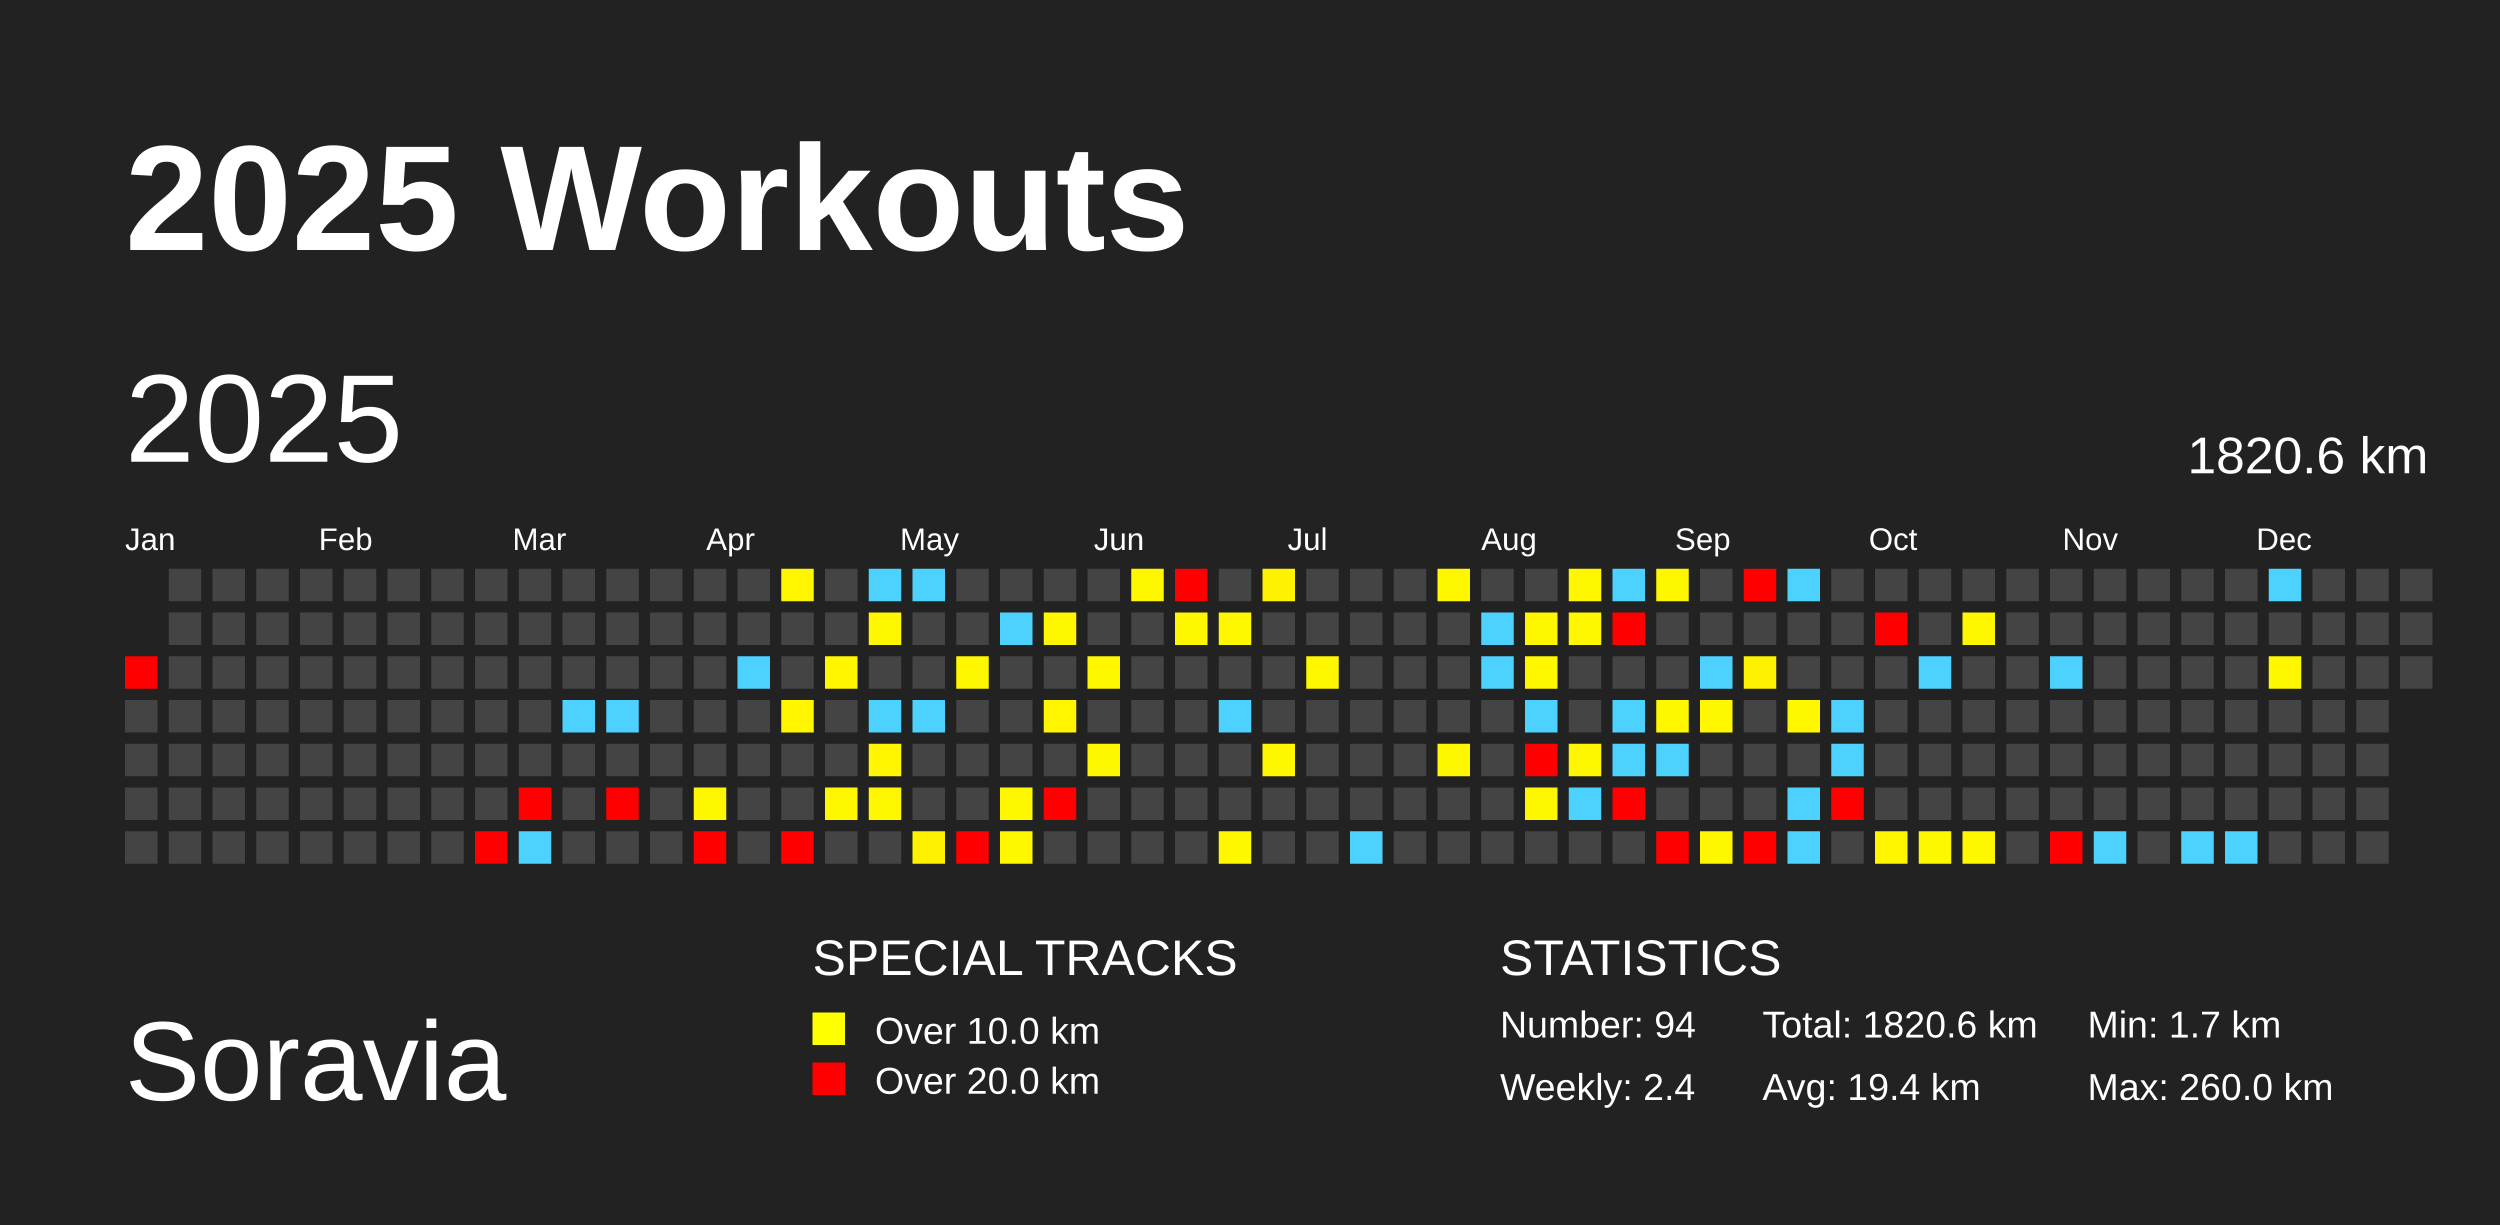
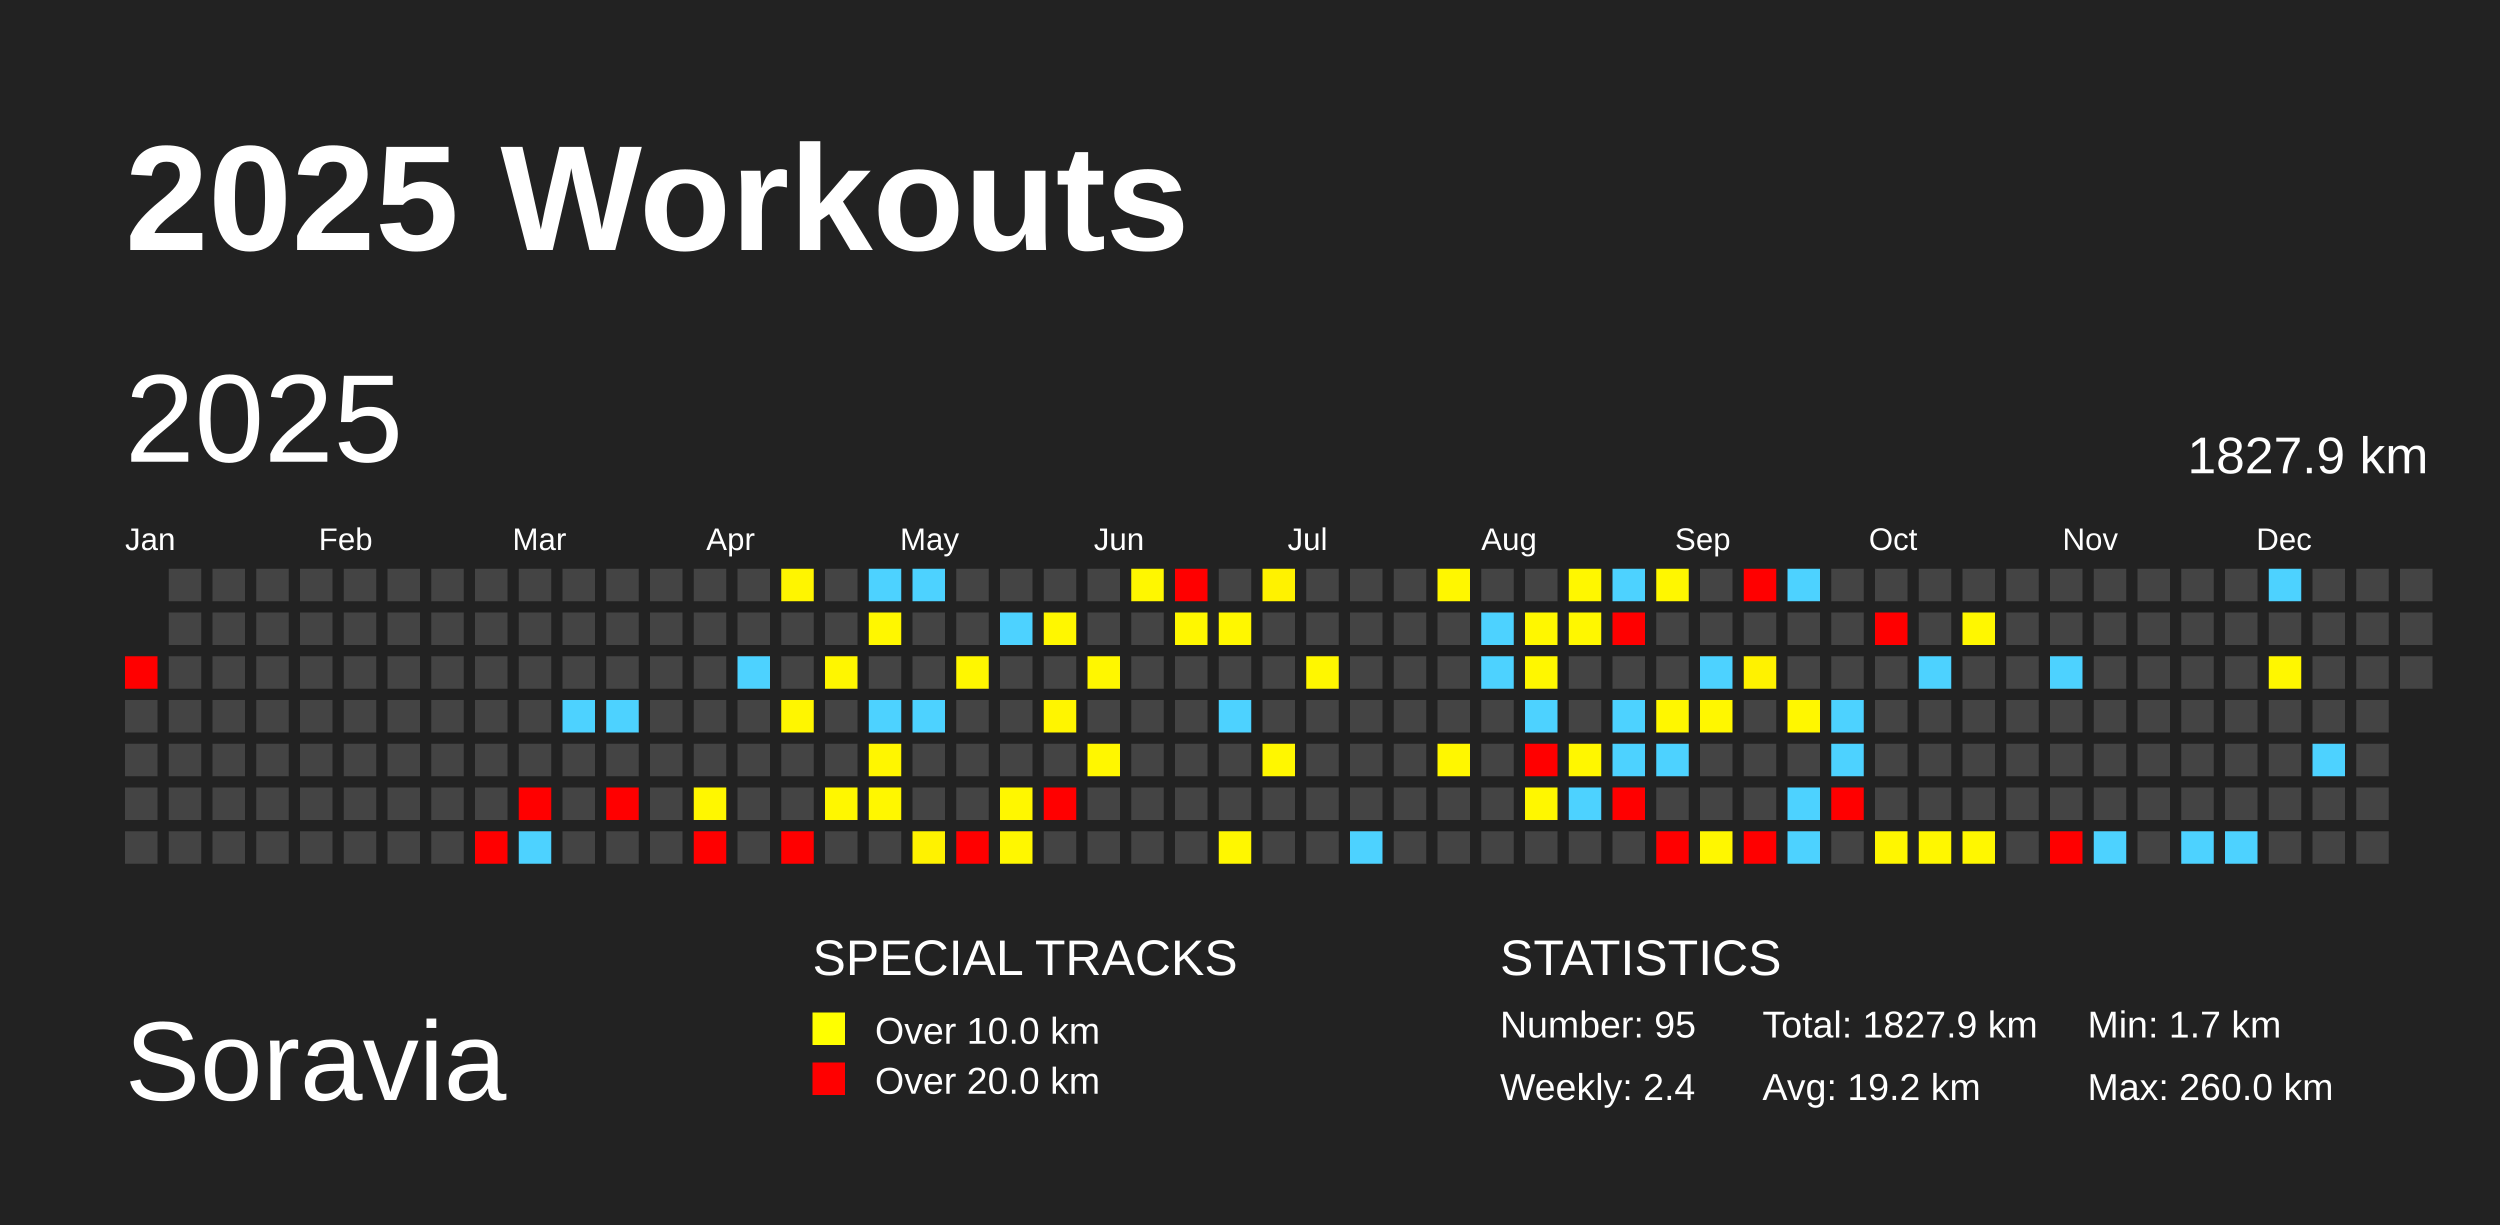
<svg xmlns="http://www.w3.org/2000/svg" baseProfile="full" height="98mm" version="1.1" viewBox="0,0,200,98" width="200mm">
  <defs />
  <rect fill="#222222" height="98" width="200" x="0" y="0" />
  <text fill="#FFFFFF" style="font-size:12px; font-family:Arial; font-weight:bold;" x="10" y="20">2025 Workouts</text>
  <text fill="#FFFFFF" style="font-size:9px; font-family:Arial" x="10" y="88">Soravia</text>
  <text fill="#FFFFFF" style="font-size:4px; font-family:Arial" x="65" y="78">SPECIAL TRACKS</text>
  <rect fill="yellow" height="2.6" width="2.6" x="65" y="81" />
  <text fill="#FFFFFF" style="font-size:3px; font-family:Arial" x="70" y="83.5">Over 10.0 km</text>
  <rect fill="red" height="2.6" width="2.6" x="65" y="85" />
  <text fill="#FFFFFF" style="font-size:3px; font-family:Arial" x="70" y="87.5">Over 20.0 km</text>
  <text fill="#FFFFFF" style="font-size:4px; font-family:Arial" x="120" y="78">STATISTICS</text>
-   <text fill="#FFFFFF" style="font-size:3px; font-family:Arial" x="120" y="83">Number: 94</text>
+   <text fill="#FFFFFF" style="font-size:3px; font-family:Arial" x="120" y="83">Number: 95</text>
  <text fill="#FFFFFF" style="font-size:3px; font-family:Arial" x="120" y="88">Weekly: 2.4</text>
-   <text fill="#FFFFFF" style="font-size:3px; font-family:Arial" x="141" y="83">Total: 1820.6 km</text>
-   <text fill="#FFFFFF" style="font-size:3px; font-family:Arial" x="141" y="88">Avg: 19.4 km</text>
+   <text fill="#FFFFFF" style="font-size:3px; font-family:Arial" x="141" y="83">Total: 1827.9 km</text>
+   <text fill="#FFFFFF" style="font-size:3px; font-family:Arial" x="141" y="88">Avg: 19.2 km</text>
  <text fill="#FFFFFF" style="font-size:3px; font-family:Arial" x="167" y="83">Min: 1.7 km</text>
  <text fill="#FFFFFF" style="font-size:3px; font-family:Arial" x="167" y="88">Max: 260.0 km</text>
  <text dominant-baseline="hanging" fill="#FFFFFF" style="font-size:10.0px; font-family:Arial;" x="10" y="30">2025</text>
-   <text dominant-baseline="hanging" fill="#FFFFFF" style="font-size:4.125px; font-family:Arial;" x="175" y="35">1820.6 km</text>
+   <text dominant-baseline="hanging" fill="#FFFFFF" style="font-size:4.125px; font-family:Arial;" x="175" y="35">1827.9 km</text>
  <text fill="#FFFFFF" style="font-size:2.5px; font-family:Arial" x="10.0" y="44">Jan</text>
  <text fill="#FFFFFF" style="font-size:2.5px; font-family:Arial" x="25.5" y="44">Feb</text>
  <text fill="#FFFFFF" style="font-size:2.5px; font-family:Arial" x="41.0" y="44">Mar</text>
  <text fill="#FFFFFF" style="font-size:2.5px; font-family:Arial" x="56.5" y="44">Apr</text>
  <text fill="#FFFFFF" style="font-size:2.5px; font-family:Arial" x="72.0" y="44">May</text>
  <text fill="#FFFFFF" style="font-size:2.5px; font-family:Arial" x="87.5" y="44">Jun</text>
  <text fill="#FFFFFF" style="font-size:2.5px; font-family:Arial" x="103.0" y="44">Jul</text>
  <text fill="#FFFFFF" style="font-size:2.5px; font-family:Arial" x="118.5" y="44">Aug</text>
  <text fill="#FFFFFF" style="font-size:2.5px; font-family:Arial" x="134.0" y="44">Sep</text>
  <text fill="#FFFFFF" style="font-size:2.5px; font-family:Arial" x="149.5" y="44">Oct</text>
  <text fill="#FFFFFF" style="font-size:2.5px; font-family:Arial" x="165.0" y="44">Nov</text>
  <text fill="#FFFFFF" style="font-size:2.5px; font-family:Arial" x="180.5" y="44">Dec</text>
  <rect fill="red" height="2.6" width="2.6" x="10.0" y="52.5" />
  <rect fill="#444444" height="2.6" width="2.6" x="10.0" y="56.0" />
  <rect fill="#444444" height="2.6" width="2.6" x="10.0" y="59.5" />
  <rect fill="#444444" height="2.6" width="2.6" x="10.0" y="63.0" />
  <rect fill="#444444" height="2.6" width="2.6" x="10.0" y="66.5" />
  <rect fill="#444444" height="2.6" width="2.6" x="13.5" y="45.5" />
  <rect fill="#444444" height="2.6" width="2.6" x="13.5" y="49.0" />
  <rect fill="#444444" height="2.6" width="2.6" x="13.5" y="52.5" />
  <rect fill="#444444" height="2.6" width="2.6" x="13.5" y="56.0" />
  <rect fill="#444444" height="2.6" width="2.6" x="13.5" y="59.5" />
  <rect fill="#444444" height="2.6" width="2.6" x="13.5" y="63.0" />
  <rect fill="#444444" height="2.6" width="2.6" x="13.5" y="66.5" />
  <rect fill="#444444" height="2.6" width="2.6" x="17.0" y="45.5" />
  <rect fill="#444444" height="2.6" width="2.6" x="17.0" y="49.0" />
  <rect fill="#444444" height="2.6" width="2.6" x="17.0" y="52.5" />
  <rect fill="#444444" height="2.6" width="2.6" x="17.0" y="56.0" />
  <rect fill="#444444" height="2.6" width="2.6" x="17.0" y="59.5" />
  <rect fill="#444444" height="2.6" width="2.6" x="17.0" y="63.0" />
  <rect fill="#444444" height="2.6" width="2.6" x="17.0" y="66.5" />
  <rect fill="#444444" height="2.6" width="2.6" x="20.5" y="45.5" />
  <rect fill="#444444" height="2.6" width="2.6" x="20.5" y="49.0" />
  <rect fill="#444444" height="2.6" width="2.6" x="20.5" y="52.5" />
  <rect fill="#444444" height="2.6" width="2.6" x="20.5" y="56.0" />
  <rect fill="#444444" height="2.6" width="2.6" x="20.5" y="59.5" />
  <rect fill="#444444" height="2.6" width="2.6" x="20.5" y="63.0" />
  <rect fill="#444444" height="2.6" width="2.6" x="20.5" y="66.5" />
  <rect fill="#444444" height="2.6" width="2.6" x="24.0" y="45.5" />
  <rect fill="#444444" height="2.6" width="2.6" x="24.0" y="49.0" />
  <rect fill="#444444" height="2.6" width="2.6" x="24.0" y="52.5" />
  <rect fill="#444444" height="2.6" width="2.6" x="24.0" y="56.0" />
  <rect fill="#444444" height="2.6" width="2.6" x="24.0" y="59.5" />
  <rect fill="#444444" height="2.6" width="2.6" x="24.0" y="63.0" />
  <rect fill="#444444" height="2.6" width="2.6" x="24.0" y="66.5" />
  <rect fill="#444444" height="2.6" width="2.6" x="27.5" y="45.5" />
  <rect fill="#444444" height="2.6" width="2.6" x="27.5" y="49.0" />
  <rect fill="#444444" height="2.6" width="2.6" x="27.5" y="52.5" />
  <rect fill="#444444" height="2.6" width="2.6" x="27.5" y="56.0" />
  <rect fill="#444444" height="2.6" width="2.6" x="27.5" y="59.5" />
  <rect fill="#444444" height="2.6" width="2.6" x="27.5" y="63.0" />
  <rect fill="#444444" height="2.6" width="2.6" x="27.5" y="66.5" />
  <rect fill="#444444" height="2.6" width="2.6" x="31.0" y="45.5" />
  <rect fill="#444444" height="2.6" width="2.6" x="31.0" y="49.0" />
  <rect fill="#444444" height="2.6" width="2.6" x="31.0" y="52.5" />
  <rect fill="#444444" height="2.6" width="2.6" x="31.0" y="56.0" />
  <rect fill="#444444" height="2.6" width="2.6" x="31.0" y="59.5" />
  <rect fill="#444444" height="2.6" width="2.6" x="31.0" y="63.0" />
  <rect fill="#444444" height="2.6" width="2.6" x="31.0" y="66.5" />
  <rect fill="#444444" height="2.6" width="2.6" x="34.5" y="45.5" />
  <rect fill="#444444" height="2.6" width="2.6" x="34.5" y="49.0" />
  <rect fill="#444444" height="2.6" width="2.6" x="34.5" y="52.5" />
  <rect fill="#444444" height="2.6" width="2.6" x="34.5" y="56.0" />
  <rect fill="#444444" height="2.6" width="2.6" x="34.5" y="59.5" />
  <rect fill="#444444" height="2.6" width="2.6" x="34.5" y="63.0" />
  <rect fill="#444444" height="2.6" width="2.6" x="34.5" y="66.5" />
  <rect fill="#444444" height="2.6" width="2.6" x="38.0" y="45.5" />
  <rect fill="#444444" height="2.6" width="2.6" x="38.0" y="49.0" />
  <rect fill="#444444" height="2.6" width="2.6" x="38.0" y="52.5" />
  <rect fill="#444444" height="2.6" width="2.6" x="38.0" y="56.0" />
  <rect fill="#444444" height="2.6" width="2.6" x="38.0" y="59.5" />
  <rect fill="#444444" height="2.6" width="2.6" x="38.0" y="63.0" />
  <rect fill="red" height="2.6" width="2.6" x="38.0" y="66.5" />
  <rect fill="#444444" height="2.6" width="2.6" x="41.5" y="45.5" />
  <rect fill="#444444" height="2.6" width="2.6" x="41.5" y="49.0" />
  <rect fill="#444444" height="2.6" width="2.6" x="41.5" y="52.5" />
  <rect fill="#444444" height="2.6" width="2.6" x="41.5" y="56.0" />
  <rect fill="#444444" height="2.6" width="2.6" x="41.5" y="59.5" />
  <rect fill="red" height="2.6" width="2.6" x="41.5" y="63.0" />
  <rect fill="#4dd2ff" height="2.6" width="2.6" x="41.5" y="66.5" />
  <rect fill="#444444" height="2.6" width="2.6" x="45.0" y="45.5" />
  <rect fill="#444444" height="2.6" width="2.6" x="45.0" y="49.0" />
  <rect fill="#444444" height="2.6" width="2.6" x="45.0" y="52.5" />
  <rect fill="#4dd2ff" height="2.6" width="2.6" x="45.0" y="56.0" />
  <rect fill="#444444" height="2.6" width="2.6" x="45.0" y="59.5" />
  <rect fill="#444444" height="2.6" width="2.6" x="45.0" y="63.0" />
  <rect fill="#444444" height="2.6" width="2.6" x="45.0" y="66.5" />
  <rect fill="#444444" height="2.6" width="2.6" x="48.5" y="45.5" />
  <rect fill="#444444" height="2.6" width="2.6" x="48.5" y="49.0" />
  <rect fill="#444444" height="2.6" width="2.6" x="48.5" y="52.5" />
  <rect fill="#4dd2ff" height="2.6" width="2.6" x="48.5" y="56.0" />
  <rect fill="#444444" height="2.6" width="2.6" x="48.5" y="59.5" />
  <rect fill="red" height="2.6" width="2.6" x="48.5" y="63.0" />
  <rect fill="#444444" height="2.6" width="2.6" x="48.5" y="66.5" />
  <rect fill="#444444" height="2.6" width="2.6" x="52.0" y="45.5" />
  <rect fill="#444444" height="2.6" width="2.6" x="52.0" y="49.0" />
  <rect fill="#444444" height="2.6" width="2.6" x="52.0" y="52.5" />
  <rect fill="#444444" height="2.6" width="2.6" x="52.0" y="56.0" />
  <rect fill="#444444" height="2.6" width="2.6" x="52.0" y="59.5" />
  <rect fill="#444444" height="2.6" width="2.6" x="52.0" y="63.0" />
  <rect fill="#444444" height="2.6" width="2.6" x="52.0" y="66.5" />
  <rect fill="#444444" height="2.6" width="2.6" x="55.5" y="45.5" />
  <rect fill="#444444" height="2.6" width="2.6" x="55.5" y="49.0" />
  <rect fill="#444444" height="2.6" width="2.6" x="55.5" y="52.5" />
  <rect fill="#444444" height="2.6" width="2.6" x="55.5" y="56.0" />
  <rect fill="#444444" height="2.6" width="2.6" x="55.5" y="59.5" />
  <rect fill="#fff700" height="2.6" width="2.6" x="55.5" y="63.0" />
  <rect fill="red" height="2.6" width="2.6" x="55.5" y="66.5" />
  <rect fill="#444444" height="2.6" width="2.6" x="59.0" y="45.5" />
  <rect fill="#444444" height="2.6" width="2.6" x="59.0" y="49.0" />
  <rect fill="#4dd2ff" height="2.6" width="2.6" x="59.0" y="52.5" />
  <rect fill="#444444" height="2.6" width="2.6" x="59.0" y="56.0" />
  <rect fill="#444444" height="2.6" width="2.6" x="59.0" y="59.5" />
  <rect fill="#444444" height="2.6" width="2.6" x="59.0" y="63.0" />
  <rect fill="#444444" height="2.6" width="2.6" x="59.0" y="66.5" />
  <rect fill="#fff500" height="2.6" width="2.6" x="62.5" y="45.5" />
  <rect fill="#444444" height="2.6" width="2.6" x="62.5" y="49.0" />
  <rect fill="#444444" height="2.6" width="2.6" x="62.5" y="52.5" />
  <rect fill="#fff600" height="2.6" width="2.6" x="62.5" y="56.0" />
  <rect fill="#444444" height="2.6" width="2.6" x="62.5" y="59.5" />
  <rect fill="#444444" height="2.6" width="2.6" x="62.5" y="63.0" />
  <rect fill="red" height="2.6" width="2.6" x="62.5" y="66.5" />
  <rect fill="#444444" height="2.6" width="2.6" x="66.0" y="45.5" />
  <rect fill="#444444" height="2.6" width="2.6" x="66.0" y="49.0" />
  <rect fill="#fff600" height="2.6" width="2.6" x="66.0" y="52.5" />
  <rect fill="#444444" height="2.6" width="2.6" x="66.0" y="56.0" />
  <rect fill="#444444" height="2.6" width="2.6" x="66.0" y="59.5" />
  <rect fill="#fff700" height="2.6" width="2.6" x="66.0" y="63.0" />
  <rect fill="#444444" height="2.6" width="2.6" x="66.0" y="66.5" />
  <rect fill="#4dd2ff" height="2.6" width="2.6" x="69.5" y="45.5" />
  <rect fill="#fff700" height="2.6" width="2.6" x="69.5" y="49.0" />
  <rect fill="#444444" height="2.6" width="2.6" x="69.5" y="52.5" />
  <rect fill="#4dd2ff" height="2.6" width="2.6" x="69.5" y="56.0" />
  <rect fill="#fff600" height="2.6" width="2.6" x="69.5" y="59.5" />
  <rect fill="#fff700" height="2.6" width="2.6" x="69.5" y="63.0" />
  <rect fill="#444444" height="2.6" width="2.6" x="69.5" y="66.5" />
  <rect fill="#4dd2ff" height="2.6" width="2.6" x="73.0" y="45.5" />
  <rect fill="#444444" height="2.6" width="2.6" x="73.0" y="49.0" />
  <rect fill="#444444" height="2.6" width="2.6" x="73.0" y="52.5" />
  <rect fill="#4dd2ff" height="2.6" width="2.6" x="73.0" y="56.0" />
  <rect fill="#444444" height="2.6" width="2.6" x="73.0" y="59.5" />
  <rect fill="#444444" height="2.6" width="2.6" x="73.0" y="63.0" />
  <rect fill="#fff200" height="2.6" width="2.6" x="73.0" y="66.5" />
  <rect fill="#444444" height="2.6" width="2.6" x="76.5" y="45.5" />
  <rect fill="#444444" height="2.6" width="2.6" x="76.5" y="49.0" />
  <rect fill="#fff700" height="2.6" width="2.6" x="76.5" y="52.5" />
  <rect fill="#444444" height="2.6" width="2.6" x="76.5" y="56.0" />
  <rect fill="#444444" height="2.6" width="2.6" x="76.5" y="59.5" />
  <rect fill="#444444" height="2.6" width="2.6" x="76.5" y="63.0" />
  <rect fill="red" height="2.6" width="2.6" x="76.5" y="66.5" />
  <rect fill="#444444" height="2.6" width="2.6" x="80.0" y="45.5" />
  <rect fill="#4dd2ff" height="2.6" width="2.6" x="80.0" y="49.0" />
  <rect fill="#444444" height="2.6" width="2.6" x="80.0" y="52.5" />
  <rect fill="#444444" height="2.6" width="2.6" x="80.0" y="56.0" />
  <rect fill="#444444" height="2.6" width="2.6" x="80.0" y="59.5" />
  <rect fill="#fff700" height="2.6" width="2.6" x="80.0" y="63.0" />
  <rect fill="#fff700" height="2.6" width="2.6" x="80.0" y="66.5" />
  <rect fill="#444444" height="2.6" width="2.6" x="83.5" y="45.5" />
  <rect fill="#fff700" height="2.6" width="2.6" x="83.5" y="49.0" />
  <rect fill="#444444" height="2.6" width="2.6" x="83.5" y="52.5" />
  <rect fill="#fff500" height="2.6" width="2.6" x="83.5" y="56.0" />
  <rect fill="#444444" height="2.6" width="2.6" x="83.5" y="59.5" />
  <rect fill="red" height="2.6" width="2.6" x="83.5" y="63.0" />
  <rect fill="#444444" height="2.6" width="2.6" x="83.5" y="66.5" />
  <rect fill="#444444" height="2.6" width="2.6" x="87.0" y="45.5" />
  <rect fill="#444444" height="2.6" width="2.6" x="87.0" y="49.0" />
  <rect fill="#fff700" height="2.6" width="2.6" x="87.0" y="52.5" />
  <rect fill="#444444" height="2.6" width="2.6" x="87.0" y="56.0" />
  <rect fill="#fff700" height="2.6" width="2.6" x="87.0" y="59.5" />
  <rect fill="#444444" height="2.6" width="2.6" x="87.0" y="63.0" />
  <rect fill="#444444" height="2.6" width="2.6" x="87.0" y="66.5" />
  <rect fill="#fff700" height="2.6" width="2.6" x="90.5" y="45.5" />
  <rect fill="#444444" height="2.6" width="2.6" x="90.5" y="49.0" />
  <rect fill="#444444" height="2.6" width="2.6" x="90.5" y="52.5" />
  <rect fill="#444444" height="2.6" width="2.6" x="90.5" y="56.0" />
  <rect fill="#444444" height="2.6" width="2.6" x="90.5" y="59.5" />
  <rect fill="#444444" height="2.6" width="2.6" x="90.5" y="63.0" />
  <rect fill="#444444" height="2.6" width="2.6" x="90.5" y="66.5" />
  <rect fill="red" height="2.6" width="2.6" x="94.0" y="45.5" />
  <rect fill="#fff700" height="2.6" width="2.6" x="94.0" y="49.0" />
  <rect fill="#444444" height="2.6" width="2.6" x="94.0" y="52.5" />
  <rect fill="#444444" height="2.6" width="2.6" x="94.0" y="56.0" />
  <rect fill="#444444" height="2.6" width="2.6" x="94.0" y="59.5" />
  <rect fill="#444444" height="2.6" width="2.6" x="94.0" y="63.0" />
  <rect fill="#444444" height="2.6" width="2.6" x="94.0" y="66.5" />
  <rect fill="#444444" height="2.6" width="2.6" x="97.5" y="45.5" />
  <rect fill="#fff700" height="2.6" width="2.6" x="97.5" y="49.0" />
  <rect fill="#444444" height="2.6" width="2.6" x="97.5" y="52.5" />
  <rect fill="#4dd2ff" height="2.6" width="2.6" x="97.5" y="56.0" />
  <rect fill="#444444" height="2.6" width="2.6" x="97.5" y="59.5" />
  <rect fill="#444444" height="2.6" width="2.6" x="97.5" y="63.0" />
  <rect fill="#fff700" height="2.6" width="2.6" x="97.5" y="66.5" />
  <rect fill="#fff200" height="2.6" width="2.6" x="101.0" y="45.5" />
  <rect fill="#444444" height="2.6" width="2.6" x="101.0" y="49.0" />
  <rect fill="#444444" height="2.6" width="2.6" x="101.0" y="52.5" />
  <rect fill="#444444" height="2.6" width="2.6" x="101.0" y="56.0" />
  <rect fill="#fff700" height="2.6" width="2.6" x="101.0" y="59.5" />
  <rect fill="#444444" height="2.6" width="2.6" x="101.0" y="63.0" />
  <rect fill="#444444" height="2.6" width="2.6" x="101.0" y="66.5" />
  <rect fill="#444444" height="2.6" width="2.6" x="104.5" y="45.5" />
  <rect fill="#444444" height="2.6" width="2.6" x="104.5" y="49.0" />
  <rect fill="#fff700" height="2.6" width="2.6" x="104.5" y="52.5" />
  <rect fill="#444444" height="2.6" width="2.6" x="104.5" y="56.0" />
  <rect fill="#444444" height="2.6" width="2.6" x="104.5" y="59.5" />
  <rect fill="#444444" height="2.6" width="2.6" x="104.5" y="63.0" />
  <rect fill="#444444" height="2.6" width="2.6" x="104.5" y="66.5" />
  <rect fill="#444444" height="2.6" width="2.6" x="108.0" y="45.5" />
  <rect fill="#444444" height="2.6" width="2.6" x="108.0" y="49.0" />
  <rect fill="#444444" height="2.6" width="2.6" x="108.0" y="52.5" />
  <rect fill="#444444" height="2.6" width="2.6" x="108.0" y="56.0" />
  <rect fill="#444444" height="2.6" width="2.6" x="108.0" y="59.5" />
  <rect fill="#444444" height="2.6" width="2.6" x="108.0" y="63.0" />
  <rect fill="#4dd2ff" height="2.6" width="2.6" x="108.0" y="66.5" />
  <rect fill="#444444" height="2.6" width="2.6" x="111.5" y="45.5" />
  <rect fill="#444444" height="2.6" width="2.6" x="111.5" y="49.0" />
  <rect fill="#444444" height="2.6" width="2.6" x="111.5" y="52.5" />
  <rect fill="#444444" height="2.6" width="2.6" x="111.5" y="56.0" />
  <rect fill="#444444" height="2.6" width="2.6" x="111.5" y="59.5" />
  <rect fill="#444444" height="2.6" width="2.6" x="111.5" y="63.0" />
  <rect fill="#444444" height="2.6" width="2.6" x="111.5" y="66.5" />
  <rect fill="#fff700" height="2.6" width="2.6" x="115.0" y="45.5" />
  <rect fill="#444444" height="2.6" width="2.6" x="115.0" y="49.0" />
  <rect fill="#444444" height="2.6" width="2.6" x="115.0" y="52.5" />
  <rect fill="#444444" height="2.6" width="2.6" x="115.0" y="56.0" />
  <rect fill="#fff700" height="2.6" width="2.6" x="115.0" y="59.5" />
  <rect fill="#444444" height="2.6" width="2.6" x="115.0" y="63.0" />
  <rect fill="#444444" height="2.6" width="2.6" x="115.0" y="66.5" />
  <rect fill="#444444" height="2.6" width="2.6" x="118.5" y="45.5" />
  <rect fill="#4dd2ff" height="2.6" width="2.6" x="118.5" y="49.0" />
  <rect fill="#4dd2ff" height="2.6" width="2.6" x="118.5" y="52.5" />
  <rect fill="#444444" height="2.6" width="2.6" x="118.5" y="56.0" />
  <rect fill="#444444" height="2.6" width="2.6" x="118.5" y="59.5" />
  <rect fill="#444444" height="2.6" width="2.6" x="118.5" y="63.0" />
  <rect fill="#444444" height="2.6" width="2.6" x="118.5" y="66.5" />
  <rect fill="#444444" height="2.6" width="2.6" x="122.0" y="45.5" />
  <rect fill="#fff700" height="2.6" width="2.6" x="122.0" y="49.0" />
  <rect fill="#fff700" height="2.6" width="2.6" x="122.0" y="52.5" />
  <rect fill="#4dd2ff" height="2.6" width="2.6" x="122.0" y="56.0" />
  <rect fill="red" height="2.6" width="2.6" x="122.0" y="59.5" />
  <rect fill="#fff700" height="2.6" width="2.6" x="122.0" y="63.0" />
  <rect fill="#444444" height="2.6" width="2.6" x="122.0" y="66.5" />
  <rect fill="#fff700" height="2.6" width="2.6" x="125.5" y="45.5" />
  <rect fill="#fff700" height="2.6" width="2.6" x="125.5" y="49.0" />
  <rect fill="#444444" height="2.6" width="2.6" x="125.5" y="52.5" />
  <rect fill="#444444" height="2.6" width="2.6" x="125.5" y="56.0" />
  <rect fill="#fff700" height="2.6" width="2.6" x="125.5" y="59.5" />
  <rect fill="#4dd2ff" height="2.6" width="2.6" x="125.5" y="63.0" />
  <rect fill="#444444" height="2.6" width="2.6" x="125.5" y="66.5" />
  <rect fill="#4dd2ff" height="2.6" width="2.6" x="129.0" y="45.5" />
  <rect fill="red" height="2.6" width="2.6" x="129.0" y="49.0" />
  <rect fill="#444444" height="2.6" width="2.6" x="129.0" y="52.5" />
  <rect fill="#4dd2ff" height="2.6" width="2.6" x="129.0" y="56.0" />
  <rect fill="#4dd2ff" height="2.6" width="2.6" x="129.0" y="59.5" />
  <rect fill="red" height="2.6" width="2.6" x="129.0" y="63.0" />
  <rect fill="#444444" height="2.6" width="2.6" x="129.0" y="66.5" />
  <rect fill="#fff700" height="2.6" width="2.6" x="132.5" y="45.5" />
  <rect fill="#444444" height="2.6" width="2.6" x="132.5" y="49.0" />
  <rect fill="#444444" height="2.6" width="2.6" x="132.5" y="52.5" />
  <rect fill="#fff700" height="2.6" width="2.6" x="132.5" y="56.0" />
  <rect fill="#4dd2ff" height="2.6" width="2.6" x="132.5" y="59.5" />
  <rect fill="#444444" height="2.6" width="2.6" x="132.5" y="63.0" />
  <rect fill="red" height="2.6" width="2.6" x="132.5" y="66.5" />
  <rect fill="#444444" height="2.6" width="2.6" x="136.0" y="45.5" />
  <rect fill="#444444" height="2.6" width="2.6" x="136.0" y="49.0" />
  <rect fill="#4dd2ff" height="2.6" width="2.6" x="136.0" y="52.5" />
  <rect fill="#fff700" height="2.6" width="2.6" x="136.0" y="56.0" />
  <rect fill="#444444" height="2.6" width="2.6" x="136.0" y="59.5" />
  <rect fill="#444444" height="2.6" width="2.6" x="136.0" y="63.0" />
  <rect fill="#fff700" height="2.6" width="2.6" x="136.0" y="66.5" />
  <rect fill="red" height="2.6" width="2.6" x="139.5" y="45.5" />
  <rect fill="#444444" height="2.6" width="2.6" x="139.5" y="49.0" />
  <rect fill="#fff200" height="2.6" width="2.6" x="139.5" y="52.5" />
  <rect fill="#444444" height="2.6" width="2.6" x="139.5" y="56.0" />
  <rect fill="#444444" height="2.6" width="2.6" x="139.5" y="59.5" />
  <rect fill="#444444" height="2.6" width="2.6" x="139.5" y="63.0" />
  <rect fill="red" height="2.6" width="2.6" x="139.5" y="66.5" />
  <rect fill="#4dd2ff" height="2.6" width="2.6" x="143.0" y="45.5" />
  <rect fill="#444444" height="2.6" width="2.6" x="143.0" y="49.0" />
  <rect fill="#444444" height="2.6" width="2.6" x="143.0" y="52.5" />
  <rect fill="#fff700" height="2.6" width="2.6" x="143.0" y="56.0" />
  <rect fill="#444444" height="2.6" width="2.6" x="143.0" y="59.5" />
  <rect fill="#4dd2ff" height="2.6" width="2.6" x="143.0" y="63.0" />
  <rect fill="#4dd2ff" height="2.6" width="2.6" x="143.0" y="66.5" />
  <rect fill="#444444" height="2.6" width="2.6" x="146.5" y="45.5" />
  <rect fill="#444444" height="2.6" width="2.6" x="146.5" y="49.0" />
  <rect fill="#444444" height="2.6" width="2.6" x="146.5" y="52.5" />
  <rect fill="#4dd2ff" height="2.6" width="2.6" x="146.5" y="56.0" />
  <rect fill="#4dd2ff" height="2.6" width="2.6" x="146.5" y="59.5" />
  <rect fill="red" height="2.6" width="2.6" x="146.5" y="63.0" />
  <rect fill="#444444" height="2.6" width="2.6" x="146.5" y="66.5" />
  <rect fill="#444444" height="2.6" width="2.6" x="150.0" y="45.5" />
  <rect fill="red" height="2.6" width="2.6" x="150.0" y="49.0" />
  <rect fill="#444444" height="2.6" width="2.6" x="150.0" y="52.5" />
  <rect fill="#444444" height="2.6" width="2.6" x="150.0" y="56.0" />
  <rect fill="#444444" height="2.6" width="2.6" x="150.0" y="59.5" />
  <rect fill="#444444" height="2.6" width="2.6" x="150.0" y="63.0" />
  <rect fill="#fff600" height="2.6" width="2.6" x="150.0" y="66.5" />
  <rect fill="#444444" height="2.6" width="2.6" x="153.5" y="45.5" />
  <rect fill="#444444" height="2.6" width="2.6" x="153.5" y="49.0" />
  <rect fill="#4dd2ff" height="2.6" width="2.6" x="153.5" y="52.5" />
  <rect fill="#444444" height="2.6" width="2.6" x="153.5" y="56.0" />
  <rect fill="#444444" height="2.6" width="2.6" x="153.5" y="59.5" />
  <rect fill="#444444" height="2.6" width="2.6" x="153.5" y="63.0" />
  <rect fill="#fff700" height="2.6" width="2.6" x="153.5" y="66.5" />
  <rect fill="#444444" height="2.6" width="2.6" x="157.0" y="45.5" />
  <rect fill="#fff700" height="2.6" width="2.6" x="157.0" y="49.0" />
  <rect fill="#444444" height="2.6" width="2.6" x="157.0" y="52.5" />
  <rect fill="#444444" height="2.6" width="2.6" x="157.0" y="56.0" />
  <rect fill="#444444" height="2.6" width="2.6" x="157.0" y="59.5" />
  <rect fill="#444444" height="2.6" width="2.6" x="157.0" y="63.0" />
  <rect fill="#fff700" height="2.6" width="2.6" x="157.0" y="66.5" />
  <rect fill="#444444" height="2.6" width="2.6" x="160.5" y="45.5" />
  <rect fill="#444444" height="2.6" width="2.6" x="160.5" y="49.0" />
  <rect fill="#444444" height="2.6" width="2.6" x="160.5" y="52.5" />
  <rect fill="#444444" height="2.6" width="2.6" x="160.5" y="56.0" />
  <rect fill="#444444" height="2.6" width="2.6" x="160.5" y="59.5" />
  <rect fill="#444444" height="2.6" width="2.6" x="160.5" y="63.0" />
  <rect fill="#444444" height="2.6" width="2.6" x="160.5" y="66.5" />
  <rect fill="#444444" height="2.6" width="2.6" x="164.0" y="45.5" />
  <rect fill="#444444" height="2.6" width="2.6" x="164.0" y="49.0" />
  <rect fill="#4dd2ff" height="2.6" width="2.6" x="164.0" y="52.5" />
  <rect fill="#444444" height="2.6" width="2.6" x="164.0" y="56.0" />
  <rect fill="#444444" height="2.6" width="2.6" x="164.0" y="59.5" />
  <rect fill="#444444" height="2.6" width="2.6" x="164.0" y="63.0" />
  <rect fill="red" height="2.6" width="2.6" x="164.0" y="66.5" />
  <rect fill="#444444" height="2.6" width="2.6" x="167.5" y="45.5" />
  <rect fill="#444444" height="2.6" width="2.6" x="167.5" y="49.0" />
  <rect fill="#444444" height="2.6" width="2.6" x="167.5" y="52.5" />
  <rect fill="#444444" height="2.6" width="2.6" x="167.5" y="56.0" />
  <rect fill="#444444" height="2.6" width="2.6" x="167.5" y="59.5" />
  <rect fill="#444444" height="2.6" width="2.6" x="167.5" y="63.0" />
  <rect fill="#4dd2ff" height="2.6" width="2.6" x="167.5" y="66.5" />
  <rect fill="#444444" height="2.6" width="2.6" x="171.0" y="45.5" />
  <rect fill="#444444" height="2.6" width="2.6" x="171.0" y="49.0" />
  <rect fill="#444444" height="2.6" width="2.6" x="171.0" y="52.5" />
  <rect fill="#444444" height="2.6" width="2.6" x="171.0" y="56.0" />
  <rect fill="#444444" height="2.6" width="2.6" x="171.0" y="59.5" />
  <rect fill="#444444" height="2.6" width="2.6" x="171.0" y="63.0" />
  <rect fill="#444444" height="2.6" width="2.6" x="171.0" y="66.5" />
  <rect fill="#444444" height="2.6" width="2.6" x="174.5" y="45.5" />
  <rect fill="#444444" height="2.6" width="2.6" x="174.5" y="49.0" />
  <rect fill="#444444" height="2.6" width="2.6" x="174.5" y="52.5" />
  <rect fill="#444444" height="2.6" width="2.6" x="174.5" y="56.0" />
  <rect fill="#444444" height="2.6" width="2.6" x="174.5" y="59.5" />
  <rect fill="#444444" height="2.6" width="2.6" x="174.5" y="63.0" />
  <rect fill="#4dd2ff" height="2.6" width="2.6" x="174.5" y="66.5" />
  <rect fill="#444444" height="2.6" width="2.6" x="178.0" y="45.5" />
  <rect fill="#444444" height="2.6" width="2.6" x="178.0" y="49.0" />
  <rect fill="#444444" height="2.6" width="2.6" x="178.0" y="52.5" />
  <rect fill="#444444" height="2.6" width="2.6" x="178.0" y="56.0" />
  <rect fill="#444444" height="2.6" width="2.6" x="178.0" y="59.5" />
  <rect fill="#444444" height="2.6" width="2.6" x="178.0" y="63.0" />
  <rect fill="#4dd2ff" height="2.6" width="2.6" x="178.0" y="66.5" />
  <rect fill="#4dd2ff" height="2.6" width="2.6" x="181.5" y="45.5" />
  <rect fill="#444444" height="2.6" width="2.6" x="181.5" y="49.0" />
  <rect fill="#fff700" height="2.6" width="2.6" x="181.5" y="52.5" />
  <rect fill="#444444" height="2.6" width="2.6" x="181.5" y="56.0" />
  <rect fill="#444444" height="2.6" width="2.6" x="181.5" y="59.5" />
  <rect fill="#444444" height="2.6" width="2.6" x="181.5" y="63.0" />
  <rect fill="#444444" height="2.6" width="2.6" x="181.5" y="66.5" />
  <rect fill="#444444" height="2.6" width="2.6" x="185.0" y="45.5" />
  <rect fill="#444444" height="2.6" width="2.6" x="185.0" y="49.0" />
  <rect fill="#444444" height="2.6" width="2.6" x="185.0" y="52.5" />
  <rect fill="#444444" height="2.6" width="2.6" x="185.0" y="56.0" />
-   <rect fill="#444444" height="2.6" width="2.6" x="185.0" y="59.5" />
+   <rect fill="#4dd2ff" height="2.6" width="2.6" x="185.0" y="59.5" />
  <rect fill="#444444" height="2.6" width="2.6" x="185.0" y="63.0" />
  <rect fill="#444444" height="2.6" width="2.6" x="185.0" y="66.5" />
  <rect fill="#444444" height="2.6" width="2.6" x="188.5" y="45.5" />
  <rect fill="#444444" height="2.6" width="2.6" x="188.5" y="49.0" />
  <rect fill="#444444" height="2.6" width="2.6" x="188.5" y="52.5" />
  <rect fill="#444444" height="2.6" width="2.6" x="188.5" y="56.0" />
  <rect fill="#444444" height="2.6" width="2.6" x="188.5" y="59.5" />
  <rect fill="#444444" height="2.6" width="2.6" x="188.5" y="63.0" />
  <rect fill="#444444" height="2.6" width="2.6" x="188.5" y="66.5" />
  <rect fill="#444444" height="2.6" width="2.6" x="192.0" y="45.5" />
  <rect fill="#444444" height="2.6" width="2.6" x="192.0" y="49.0" />
  <rect fill="#444444" height="2.6" width="2.6" x="192.0" y="52.5" />
</svg>
